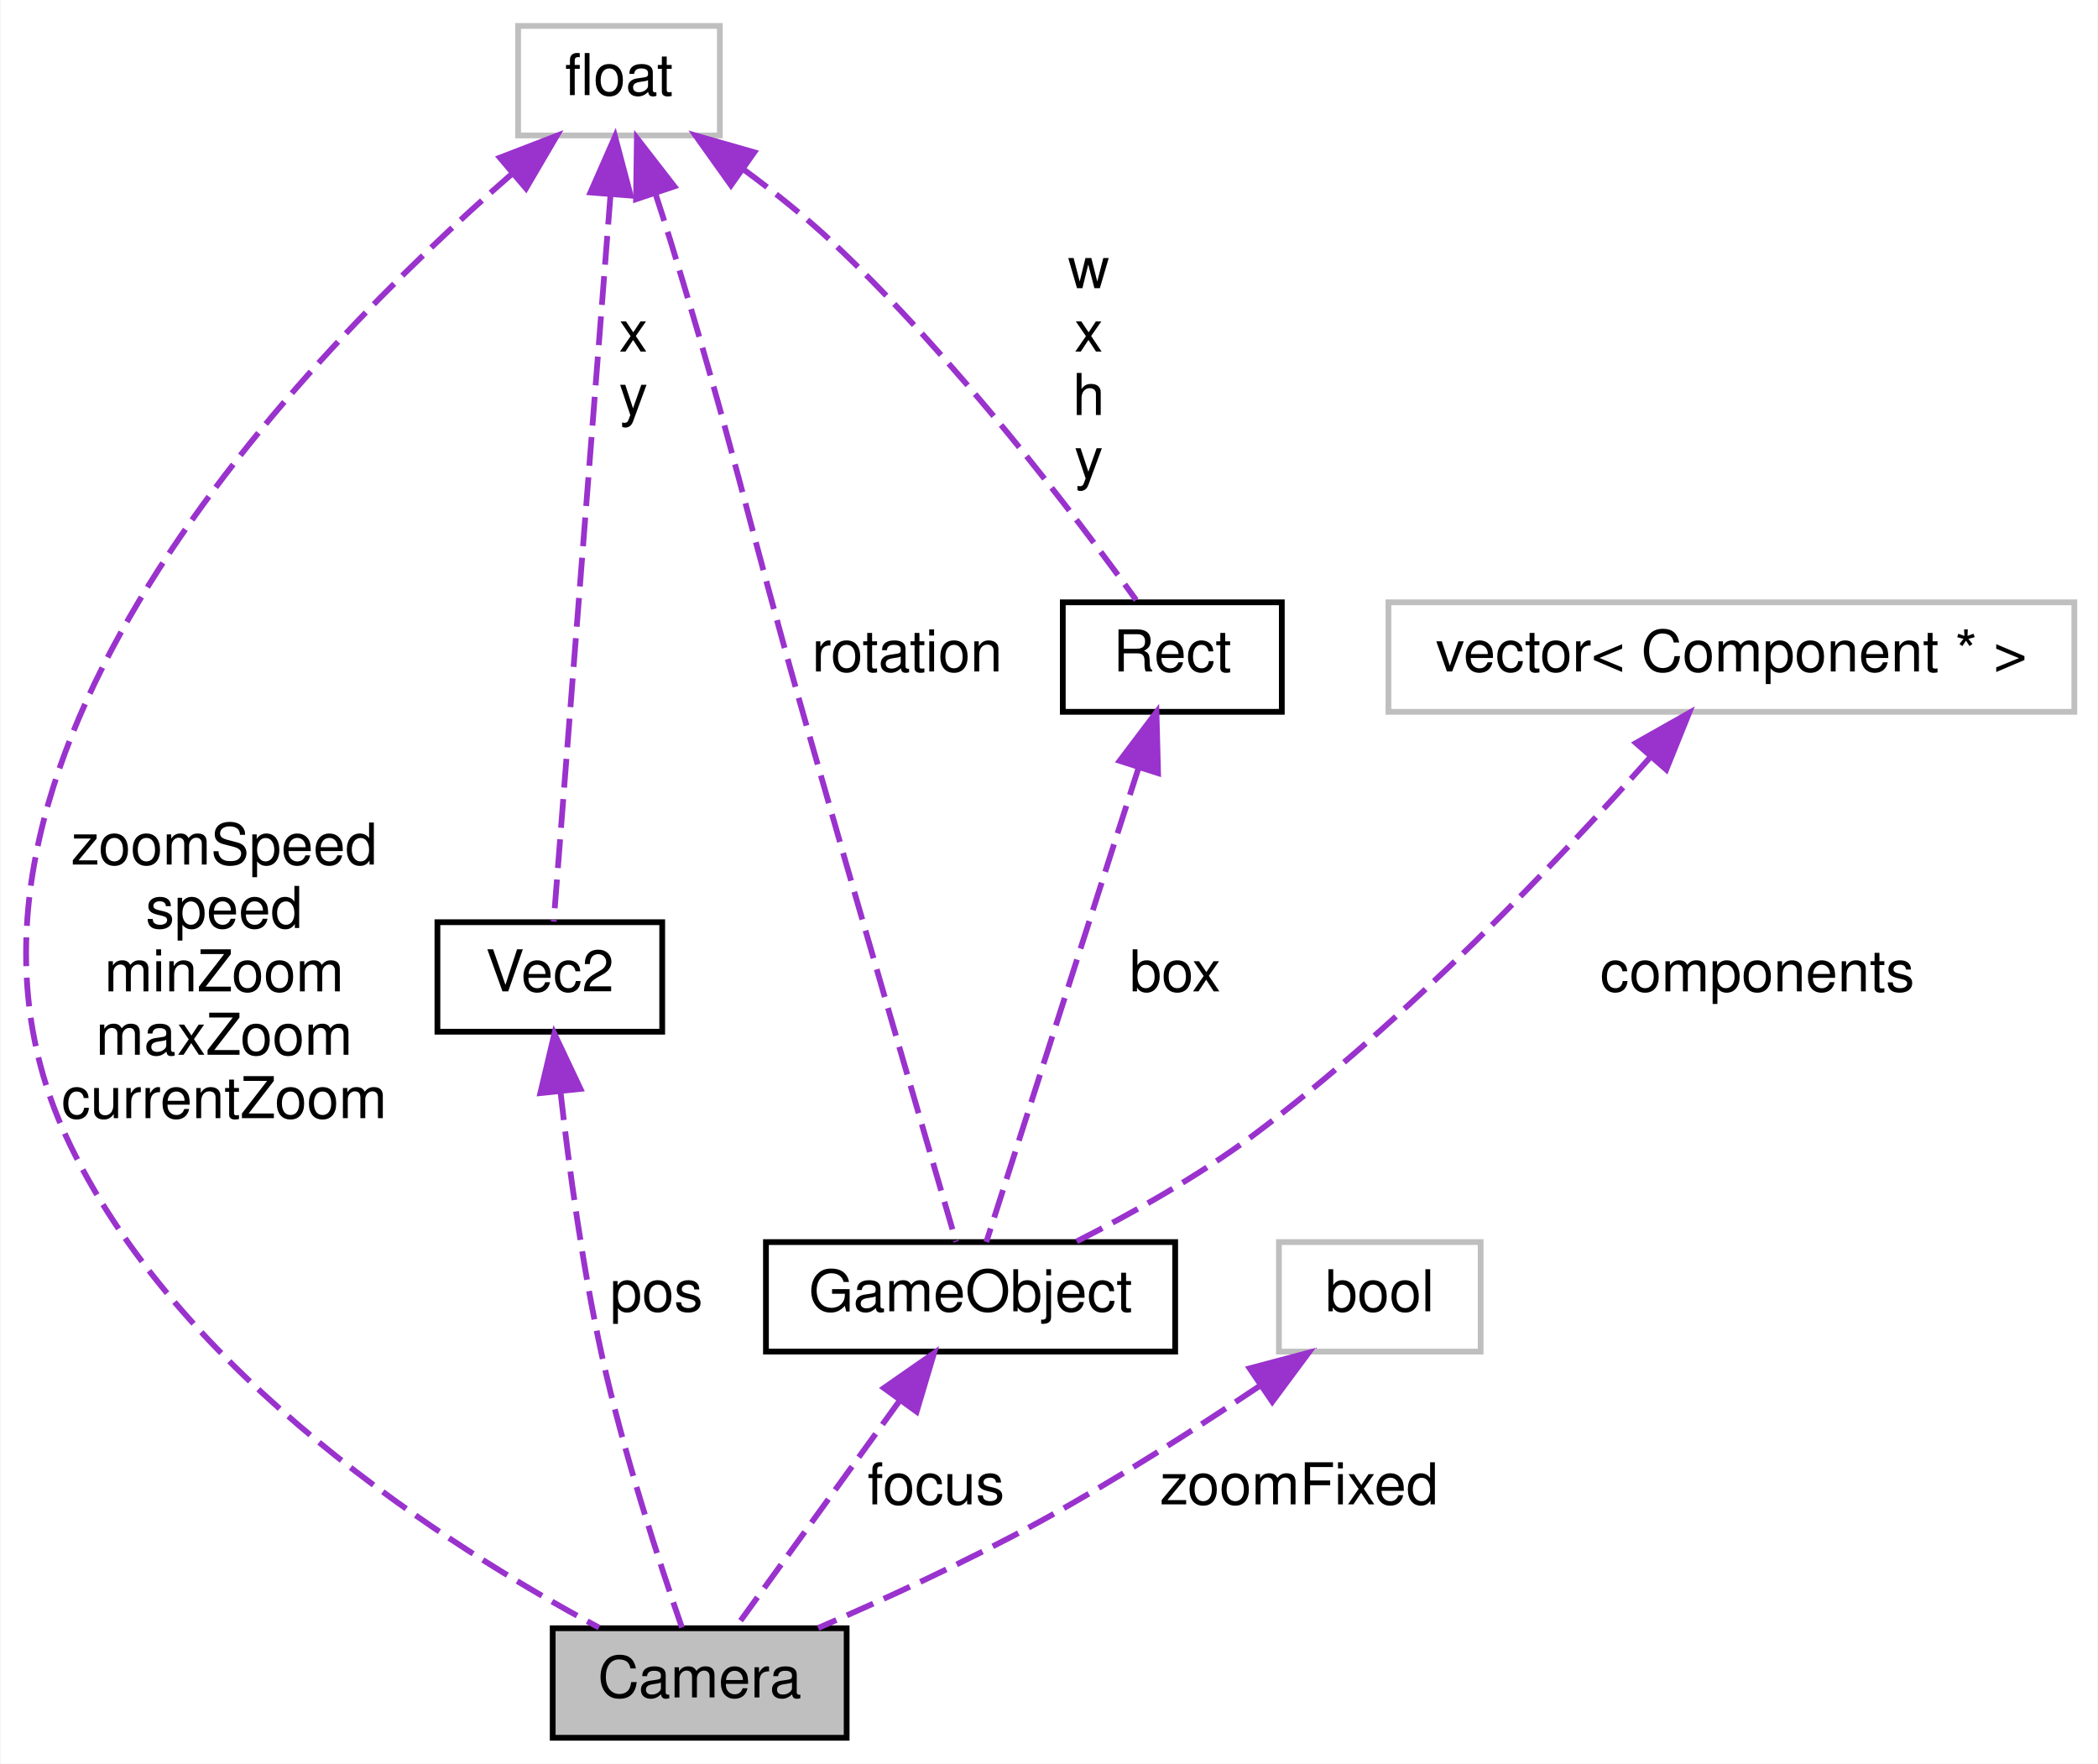
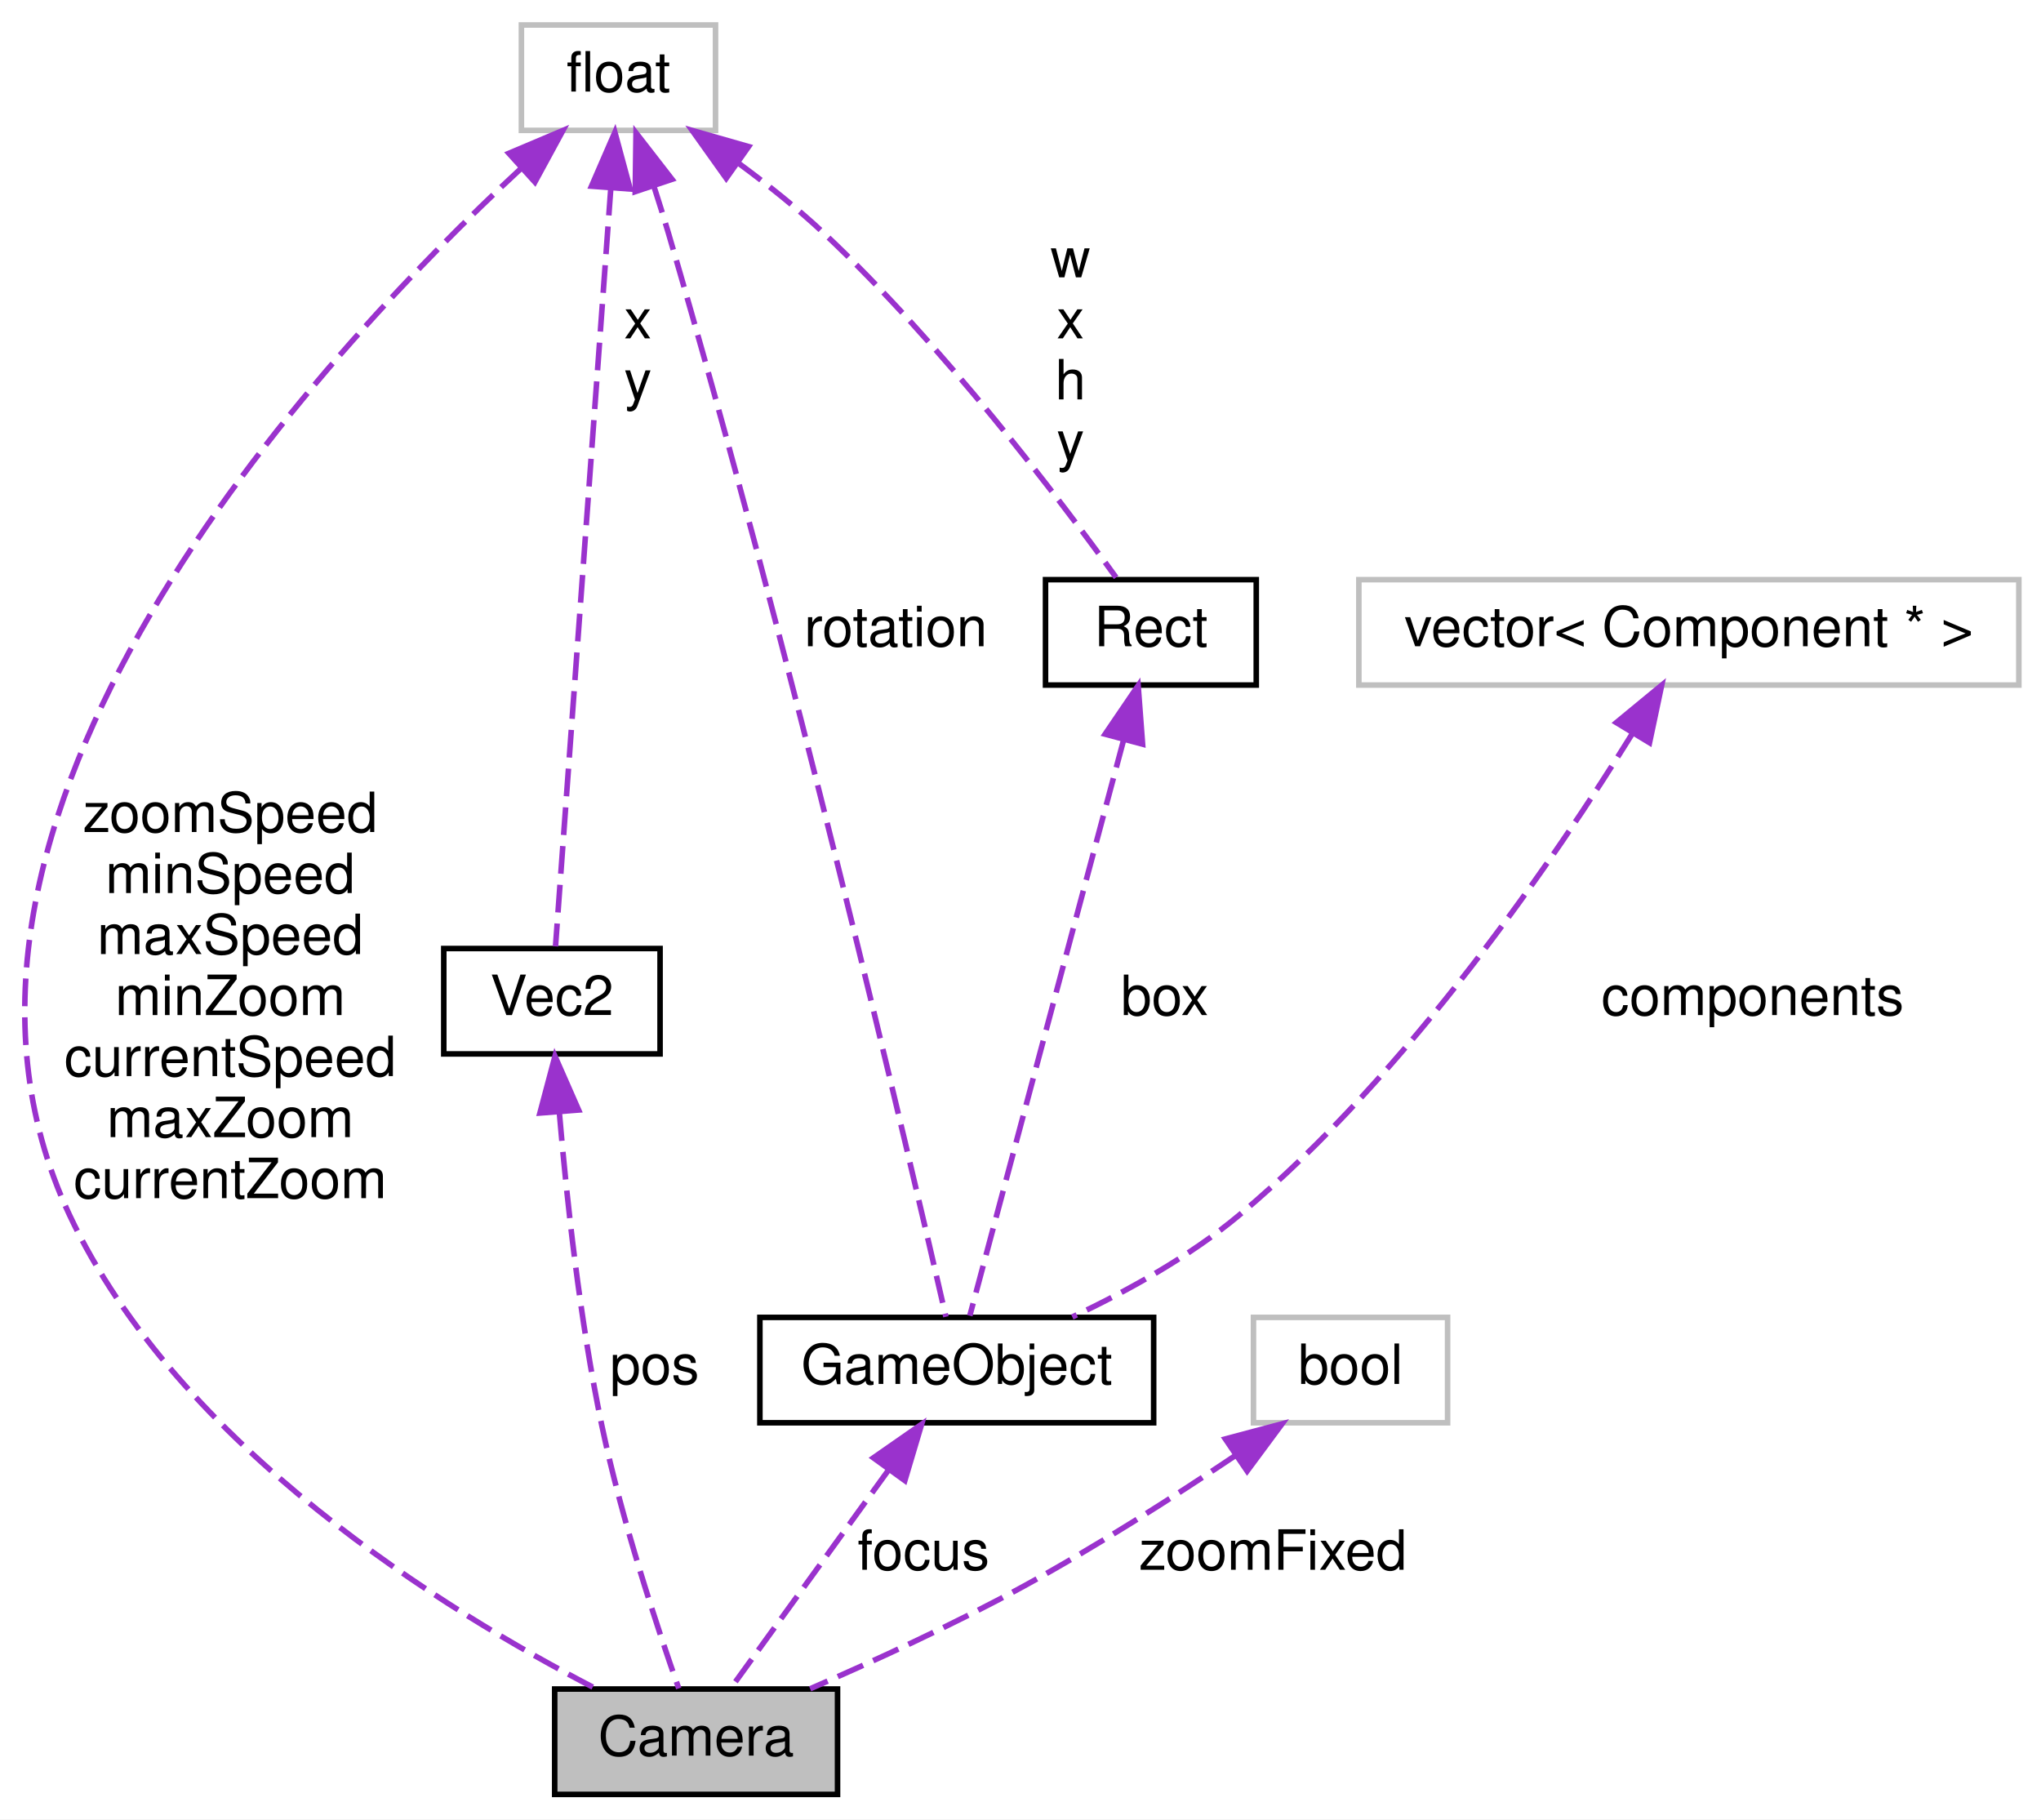
- <svg xmlns="http://www.w3.org/2000/svg" xmlns:xlink="http://www.w3.org/1999/xlink" width="364pt" height="306pt" viewBox="0.00 0.00 363.79 306.00">
-   <g id="graph0" class="graph" transform="scale(1 1) rotate(0) translate(4 302)">
-     <polygon fill="white" stroke="none" points="-4,4 -4,-302 359.787,-302 359.787,4 -4,4" />
+ <svg xmlns="http://www.w3.org/2000/svg" xmlns:xlink="http://www.w3.org/1999/xlink" width="368pt" height="328pt" viewBox="0.00 0.00 368.01 328.00">
+   <g id="graph0" class="graph" transform="scale(1 1) rotate(0) translate(4 324)">
+     <polygon fill="white" stroke="none" points="-4,4 -4,-324 364.015,-324 364.015,4 -4,4" />
    <g id="node1" class="node">
-       <polygon fill="#bfbfbf" stroke="black" points="91.787,-0.5 91.787,-19.5 142.787,-19.5 142.787,-0.5 91.787,-0.5" />
-       <text text-anchor="middle" x="117.287" y="-7.5" font-family="Helvetica,sans-Serif" font-size="10.00">Camera</text>
+       <polygon fill="#bfbfbf" stroke="black" points="96.015,-0.5 96.015,-19.5 147.015,-19.5 147.015,-0.5 96.015,-0.5" />
+       <text text-anchor="middle" x="121.515" y="-7.5" font-family="Helvetica,sans-Serif" font-size="10.00">Camera</text>
    </g>
    <g id="node2" class="node">
      <g id="a_node2">
        <a xlink:href="classVec2.html" target="_top" xlink:title="Classe que modela um vetor(no sentido físico) ">
-           <polygon fill="white" stroke="black" points="71.787,-123 71.787,-142 110.787,-142 110.787,-123 71.787,-123" />
-           <text text-anchor="middle" x="91.287" y="-130" font-family="Helvetica,sans-Serif" font-size="10.00">Vec2</text>
+           <polygon fill="white" stroke="black" points="76.015,-134 76.015,-153 115.015,-153 115.015,-134 76.015,-134" />
+           <text text-anchor="middle" x="95.515" y="-141" font-family="Helvetica,sans-Serif" font-size="10.00">Vec2</text>
        </a>
      </g>
    </g>
    <g id="edge1" class="edge">
-       <path fill="none" stroke="#9a32cd" stroke-dasharray="5,2" d="M93.133,-112.642C94.59,-99.707 96.94,-82.202 100.287,-67 104.044,-49.933 110.426,-30.52 114.21,-19.619" />
-       <polygon fill="#9a32cd" stroke="#9a32cd" points="89.644,-112.348 92.079,-122.659 96.606,-113.08 89.644,-112.348" />
-       <text text-anchor="middle" x="109.787" y="-74.5" font-family="Helvetica,sans-Serif" font-size="10.00"> pos</text>
+       <path fill="none" stroke="#9a32cd" stroke-dasharray="5,2" d="M96.865,-123.305C98.168,-107.954 100.543,-85.943 104.515,-67 108.101,-49.896 114.543,-30.496 118.384,-19.607" />
+       <polygon fill="#9a32cd" stroke="#9a32cd" points="93.351,-123.343 96.067,-133.584 100.33,-123.885 93.351,-123.343" />
+       <text text-anchor="middle" x="114.015" y="-74.5" font-family="Helvetica,sans-Serif" font-size="10.00"> pos</text>
    </g>
    <g id="node3" class="node">
-       <polygon fill="white" stroke="#bfbfbf" points="85.787,-278.5 85.787,-297.5 120.787,-297.5 120.787,-278.5 85.787,-278.5" />
-       <text text-anchor="middle" x="103.287" y="-285.5" font-family="Helvetica,sans-Serif" font-size="10.00">float</text>
+       <polygon fill="white" stroke="#bfbfbf" points="90.015,-300.5 90.015,-319.5 125.015,-319.5 125.015,-300.5 90.015,-300.5" />
+       <text text-anchor="middle" x="107.515" y="-307.5" font-family="Helvetica,sans-Serif" font-size="10.00">float</text>
    </g>
    <g id="edge8" class="edge">
-       <path fill="none" stroke="#9a32cd" stroke-dasharray="5,2" d="M84.751,-271.862C49.341,-241.002 -21.92,-168.376 7.287,-105 26.422,-63.478 73.947,-33.484 99.823,-19.614" />
-       <polygon fill="#9a32cd" stroke="#9a32cd" points="82.62,-274.643 92.506,-278.452 87.153,-269.309 82.62,-274.643" />
-       <text text-anchor="middle" x="34.787" y="-152" font-family="Helvetica,sans-Serif" font-size="10.00"> zoomSpeed</text>
-       <text text-anchor="middle" x="34.787" y="-141" font-family="Helvetica,sans-Serif" font-size="10.00">speed</text>
-       <text text-anchor="middle" x="34.787" y="-130" font-family="Helvetica,sans-Serif" font-size="10.00">minZoom</text>
-       <text text-anchor="middle" x="34.787" y="-119" font-family="Helvetica,sans-Serif" font-size="10.00">maxZoom</text>
-       <text text-anchor="middle" x="34.787" y="-108" font-family="Helvetica,sans-Serif" font-size="10.00">currentZoom</text>
+       <path fill="none" stroke="#9a32cd" stroke-dasharray="5,2" d="M90.004,-293.688C53.489,-259.816 -24.736,-175.913 8.515,-105 28.124,-63.181 76.493,-33.507 103.151,-19.709" />
+       <polygon fill="#9a32cd" stroke="#9a32cd" points="87.747,-296.366 97.507,-300.488 92.448,-291.179 87.747,-296.366" />
+       <text text-anchor="middle" x="37.515" y="-174" font-family="Helvetica,sans-Serif" font-size="10.00"> zoomSpeed</text>
+       <text text-anchor="middle" x="37.515" y="-163" font-family="Helvetica,sans-Serif" font-size="10.00">minSpeed</text>
+       <text text-anchor="middle" x="37.515" y="-152" font-family="Helvetica,sans-Serif" font-size="10.00">maxSpeed</text>
+       <text text-anchor="middle" x="37.515" y="-141" font-family="Helvetica,sans-Serif" font-size="10.00">minZoom</text>
+       <text text-anchor="middle" x="37.515" y="-130" font-family="Helvetica,sans-Serif" font-size="10.00">currentSpeed</text>
+       <text text-anchor="middle" x="37.515" y="-119" font-family="Helvetica,sans-Serif" font-size="10.00">maxZoom</text>
+       <text text-anchor="middle" x="37.515" y="-108" font-family="Helvetica,sans-Serif" font-size="10.00">currentZoom</text>
    </g>
    <g id="edge2" class="edge">
-       <path fill="none" stroke="#9a32cd" stroke-dasharray="5,2" d="M101.805,-268.044C99.186,-234.545 93.839,-166.149 91.959,-142.097" />
-       <polygon fill="#9a32cd" stroke="#9a32cd" points="98.338,-268.611 102.607,-278.307 105.317,-268.065 98.338,-268.611" />
-       <text text-anchor="middle" x="105.787" y="-241" font-family="Helvetica,sans-Serif" font-size="10.00"> x</text>
-       <text text-anchor="middle" x="105.787" y="-230" font-family="Helvetica,sans-Serif" font-size="10.00">y</text>
+       <path fill="none" stroke="#9a32cd" stroke-dasharray="5,2" d="M106.14,-290.156C103.552,-254.678 98.047,-179.217 96.163,-153.388" />
+       <polygon fill="#9a32cd" stroke="#9a32cd" points="102.651,-290.437 106.87,-300.156 109.633,-289.928 102.651,-290.437" />
+       <text text-anchor="middle" x="111.015" y="-263" font-family="Helvetica,sans-Serif" font-size="10.00"> x</text>
+       <text text-anchor="middle" x="111.015" y="-252" font-family="Helvetica,sans-Serif" font-size="10.00">y</text>
    </g>
    <g id="node4" class="node">
      <g id="a_node4">
        <a xlink:href="classGameObject.html" target="_top" xlink:title="GameObject">
-           <polygon fill="white" stroke="black" points="128.787,-67.5 128.787,-86.5 199.787,-86.5 199.787,-67.5 128.787,-67.5" />
-           <text text-anchor="middle" x="164.287" y="-74.5" font-family="Helvetica,sans-Serif" font-size="10.00">GameObject</text>
+           <polygon fill="white" stroke="black" points="133.015,-67.5 133.015,-86.5 204.015,-86.5 204.015,-67.5 133.015,-67.5" />
+           <text text-anchor="middle" x="168.515" y="-74.5" font-family="Helvetica,sans-Serif" font-size="10.00">GameObject</text>
        </a>
      </g>
    </g>
    <g id="edge6" class="edge">
-       <path fill="none" stroke="#9a32cd" stroke-dasharray="5,2" d="M109.602,-268.447C110.525,-265.624 111.446,-262.74 112.287,-260 123.386,-223.813 124.904,-214.399 135.287,-178 144.955,-144.103 156.721,-103.824 161.779,-86.554" />
-       <polygon fill="#9a32cd" stroke="#9a32cd" points="106.248,-267.441 106.396,-278.035 112.887,-269.661 106.248,-267.441" />
-       <text text-anchor="middle" x="153.287" y="-185.5" font-family="Helvetica,sans-Serif" font-size="10.00"> rotation</text>
+       <path fill="none" stroke="#9a32cd" stroke-dasharray="5,2" d="M113.889,-290.464C114.804,-287.639 115.707,-284.75 116.515,-282 138.556,-206.955 160.084,-114.822 166.555,-86.611" />
+       <polygon fill="#9a32cd" stroke="#9a32cd" points="110.535,-289.457 110.678,-300.051 117.173,-291.68 110.535,-289.457" />
+       <text text-anchor="middle" x="157.515" y="-207.5" font-family="Helvetica,sans-Serif" font-size="10.00"> rotation</text>
    </g>
    <g id="node5" class="node">
      <g id="a_node5">
        <a xlink:href="classRect.html" target="_top" xlink:title="Classe que modela um rect. ">
-           <polygon fill="white" stroke="black" points="180.287,-178.5 180.287,-197.5 218.287,-197.5 218.287,-178.5 180.287,-178.5" />
-           <text text-anchor="middle" x="199.287" y="-185.5" font-family="Helvetica,sans-Serif" font-size="10.00">Rect</text>
+           <polygon fill="white" stroke="black" points="184.515,-200.5 184.515,-219.5 222.515,-219.5 222.515,-200.5 184.515,-200.5" />
+           <text text-anchor="middle" x="203.515" y="-207.5" font-family="Helvetica,sans-Serif" font-size="10.00">Rect</text>
        </a>
      </g>
    </g>
    <g id="edge5" class="edge">
-       <path fill="none" stroke="#9a32cd" stroke-dasharray="5,2" d="M124.99,-272.54C130.2,-268.701 135.607,-264.394 140.287,-260 161.785,-239.814 182.859,-211.967 193.013,-197.899" />
-       <polygon fill="#9a32cd" stroke="#9a32cd" points="122.717,-269.86 116.569,-278.489 126.756,-275.577 122.717,-269.86" />
-       <text text-anchor="middle" x="184.787" y="-252" font-family="Helvetica,sans-Serif" font-size="10.00"> w</text>
-       <text text-anchor="middle" x="184.787" y="-241" font-family="Helvetica,sans-Serif" font-size="10.00">x</text>
-       <text text-anchor="middle" x="184.787" y="-230" font-family="Helvetica,sans-Serif" font-size="10.00">h</text>
-       <text text-anchor="middle" x="184.787" y="-219" font-family="Helvetica,sans-Serif" font-size="10.00">y</text>
+       <path fill="none" stroke="#9a32cd" stroke-dasharray="5,2" d="M129.218,-294.54C134.429,-290.701 139.836,-286.394 144.515,-282 166.013,-261.814 187.087,-233.967 197.241,-219.899" />
+       <polygon fill="#9a32cd" stroke="#9a32cd" points="126.945,-291.86 120.798,-300.489 130.984,-297.577 126.945,-291.86" />
+       <text text-anchor="middle" x="189.015" y="-274" font-family="Helvetica,sans-Serif" font-size="10.00"> w</text>
+       <text text-anchor="middle" x="189.015" y="-263" font-family="Helvetica,sans-Serif" font-size="10.00">x</text>
+       <text text-anchor="middle" x="189.015" y="-252" font-family="Helvetica,sans-Serif" font-size="10.00">h</text>
+       <text text-anchor="middle" x="189.015" y="-241" font-family="Helvetica,sans-Serif" font-size="10.00">y</text>
    </g>
    <g id="edge3" class="edge">
-       <path fill="none" stroke="#9a32cd" stroke-dasharray="5,2" d="M151.925,-58.904C142.792,-46.273 130.739,-29.604 123.525,-19.627" />
-       <polygon fill="#9a32cd" stroke="#9a32cd" points="149.252,-61.181 157.948,-67.234 154.925,-57.08 149.252,-61.181" />
-       <text text-anchor="middle" x="158.287" y="-41" font-family="Helvetica,sans-Serif" font-size="10.00"> focus</text>
+       <path fill="none" stroke="#9a32cd" stroke-dasharray="5,2" d="M156.153,-58.904C147.02,-46.273 134.967,-29.604 127.753,-19.627" />
+       <polygon fill="#9a32cd" stroke="#9a32cd" points="153.481,-61.181 162.176,-67.234 159.153,-57.08 153.481,-61.181" />
+       <text text-anchor="middle" x="162.515" y="-41" font-family="Helvetica,sans-Serif" font-size="10.00"> focus</text>
    </g>
    <g id="edge4" class="edge">
-       <path fill="none" stroke="#9a32cd" stroke-dasharray="5,2" d="M193.456,-168.841C185.804,-145.01 172.683,-104.148 167.02,-86.513" />
-       <polygon fill="#9a32cd" stroke="#9a32cd" points="190.151,-169.996 196.54,-178.447 196.815,-167.856 190.151,-169.996" />
-       <text text-anchor="middle" x="199.787" y="-130" font-family="Helvetica,sans-Serif" font-size="10.00"> box</text>
+       <path fill="none" stroke="#9a32cd" stroke-dasharray="5,2" d="M198.565,-190.472C190.913,-161.833 176.508,-107.916 170.866,-86.799" />
+       <polygon fill="#9a32cd" stroke="#9a32cd" points="195.256,-191.647 201.218,-200.405 202.019,-189.84 195.256,-191.647" />
+       <text text-anchor="middle" x="206.015" y="-141" font-family="Helvetica,sans-Serif" font-size="10.00"> box</text>
    </g>
    <g id="node6" class="node">
-       <polygon fill="white" stroke="#bfbfbf" points="236.787,-178.5 236.787,-197.5 355.787,-197.5 355.787,-178.5 236.787,-178.5" />
-       <text text-anchor="middle" x="296.287" y="-185.5" font-family="Helvetica,sans-Serif" font-size="10.00">vector&lt; Component * &gt;</text>
+       <polygon fill="white" stroke="#bfbfbf" points="241.015,-200.5 241.015,-219.5 360.015,-219.5 360.015,-200.5 241.015,-200.5" />
+       <text text-anchor="middle" x="300.515" y="-207.5" font-family="Helvetica,sans-Serif" font-size="10.00">vector&lt; Component * &gt;</text>
    </g>
    <g id="edge7" class="edge">
-       <path fill="none" stroke="#9a32cd" stroke-dasharray="5,2" d="M282.186,-170.588C266.526,-152.988 239.926,-124.895 213.287,-105 203.793,-97.909 192.219,-91.445 182.704,-86.62" />
-       <polygon fill="#9a32cd" stroke="#9a32cd" points="279.723,-173.089 288.947,-178.303 284.988,-168.475 279.723,-173.089" />
-       <text text-anchor="middle" x="300.787" y="-130" font-family="Helvetica,sans-Serif" font-size="10.00"> components</text>
+       <path fill="none" stroke="#9a32cd" stroke-dasharray="5,2" d="M290.35,-191.786C276.546,-169.538 250.062,-130.625 219.515,-105 210.535,-97.467 199.11,-91.18 189.351,-86.573" />
+       <polygon fill="#9a32cd" stroke="#9a32cd" points="287.438,-193.735 295.617,-200.47 293.424,-190.105 287.438,-193.735" />
+       <text text-anchor="middle" x="312.015" y="-141" font-family="Helvetica,sans-Serif" font-size="10.00"> components</text>
    </g>
    <g id="node7" class="node">
-       <polygon fill="white" stroke="#bfbfbf" points="217.787,-67.5 217.787,-86.5 252.787,-86.5 252.787,-67.5 217.787,-67.5" />
-       <text text-anchor="middle" x="235.287" y="-74.5" font-family="Helvetica,sans-Serif" font-size="10.00">bool</text>
+       <polygon fill="white" stroke="#bfbfbf" points="222.015,-67.5 222.015,-86.5 257.015,-86.5 257.015,-67.5 222.015,-67.5" />
+       <text text-anchor="middle" x="239.515" y="-74.5" font-family="Helvetica,sans-Serif" font-size="10.00">bool</text>
    </g>
    <g id="edge9" class="edge">
-       <path fill="none" stroke="#9a32cd" stroke-dasharray="5,2" d="M214.398,-61.507C203.308,-54.082 189.313,-45.128 176.287,-38 163.835,-31.187 149.348,-24.54 137.846,-19.546" />
-       <polygon fill="#9a32cd" stroke="#9a32cd" points="212.706,-64.588 222.945,-67.311 216.638,-58.798 212.706,-64.588" />
-       <text text-anchor="middle" x="221.287" y="-41" font-family="Helvetica,sans-Serif" font-size="10.00"> zoomFixed</text>
+       <path fill="none" stroke="#9a32cd" stroke-dasharray="5,2" d="M218.626,-61.507C207.537,-54.082 193.541,-45.128 180.515,-38 168.064,-31.187 153.576,-24.54 142.074,-19.546" />
+       <polygon fill="#9a32cd" stroke="#9a32cd" points="216.934,-64.588 227.173,-67.311 220.867,-58.798 216.934,-64.588" />
+       <text text-anchor="middle" x="225.515" y="-41" font-family="Helvetica,sans-Serif" font-size="10.00"> zoomFixed</text>
    </g>
  </g>
</svg>
